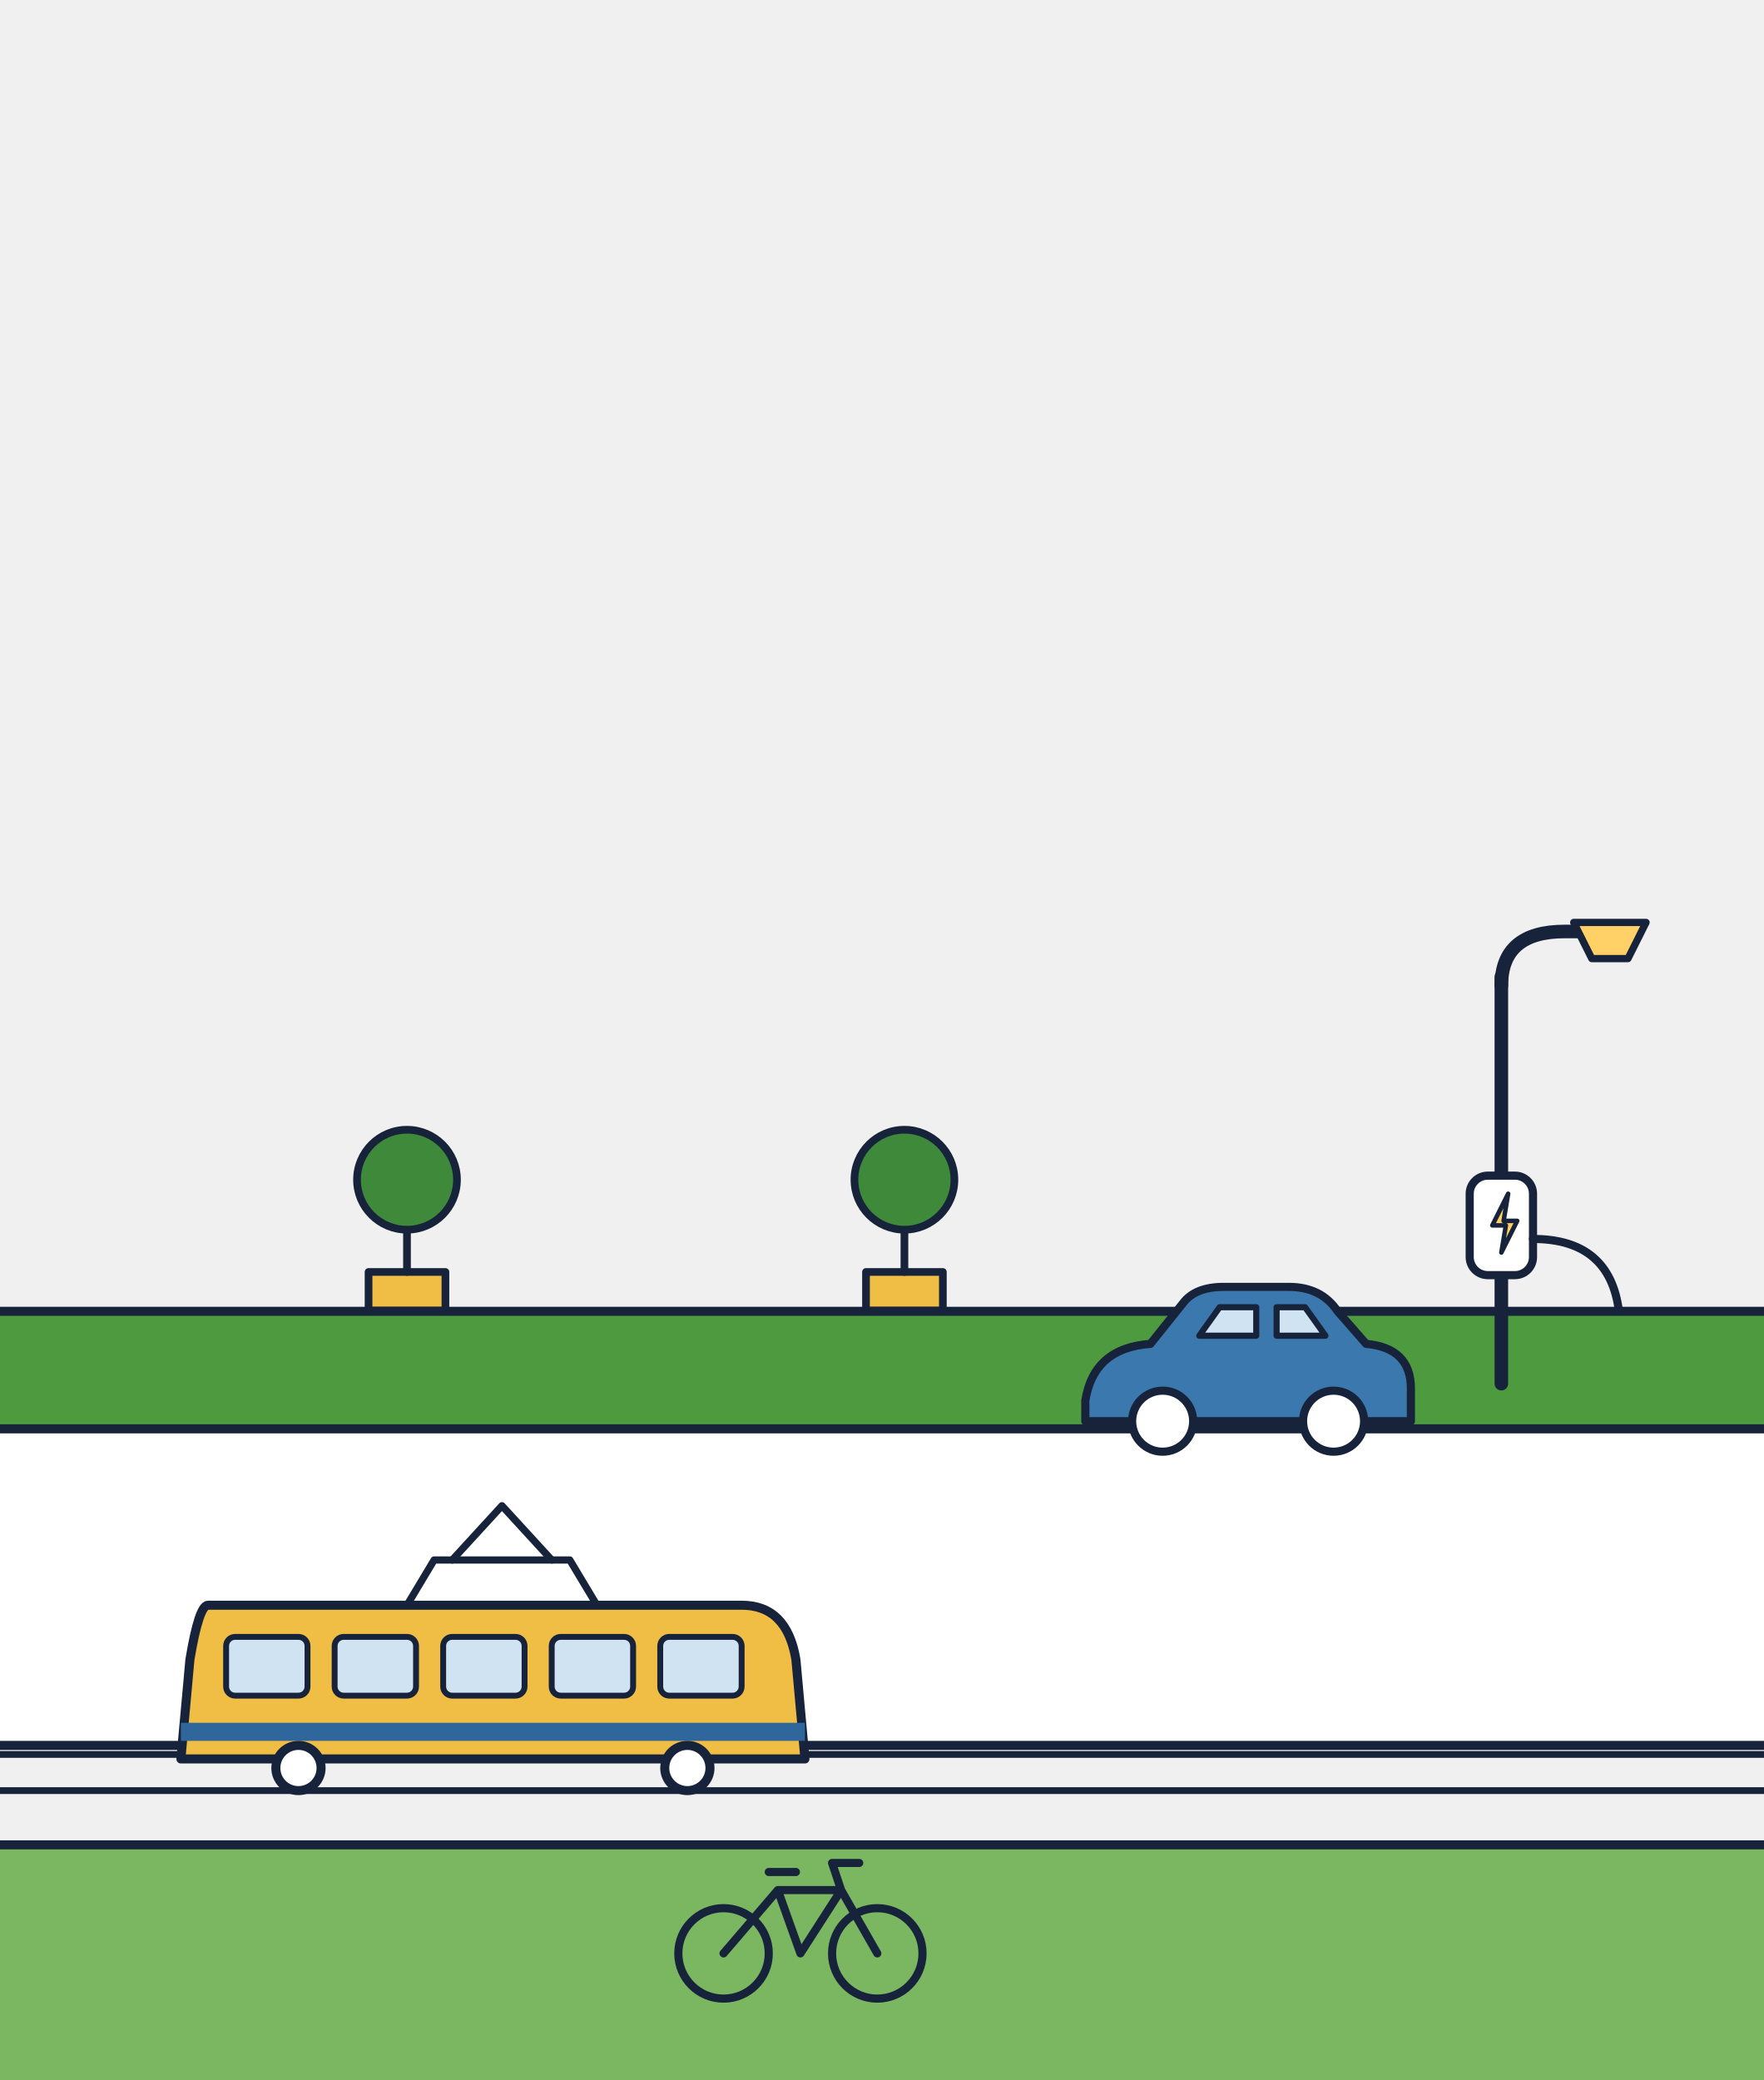
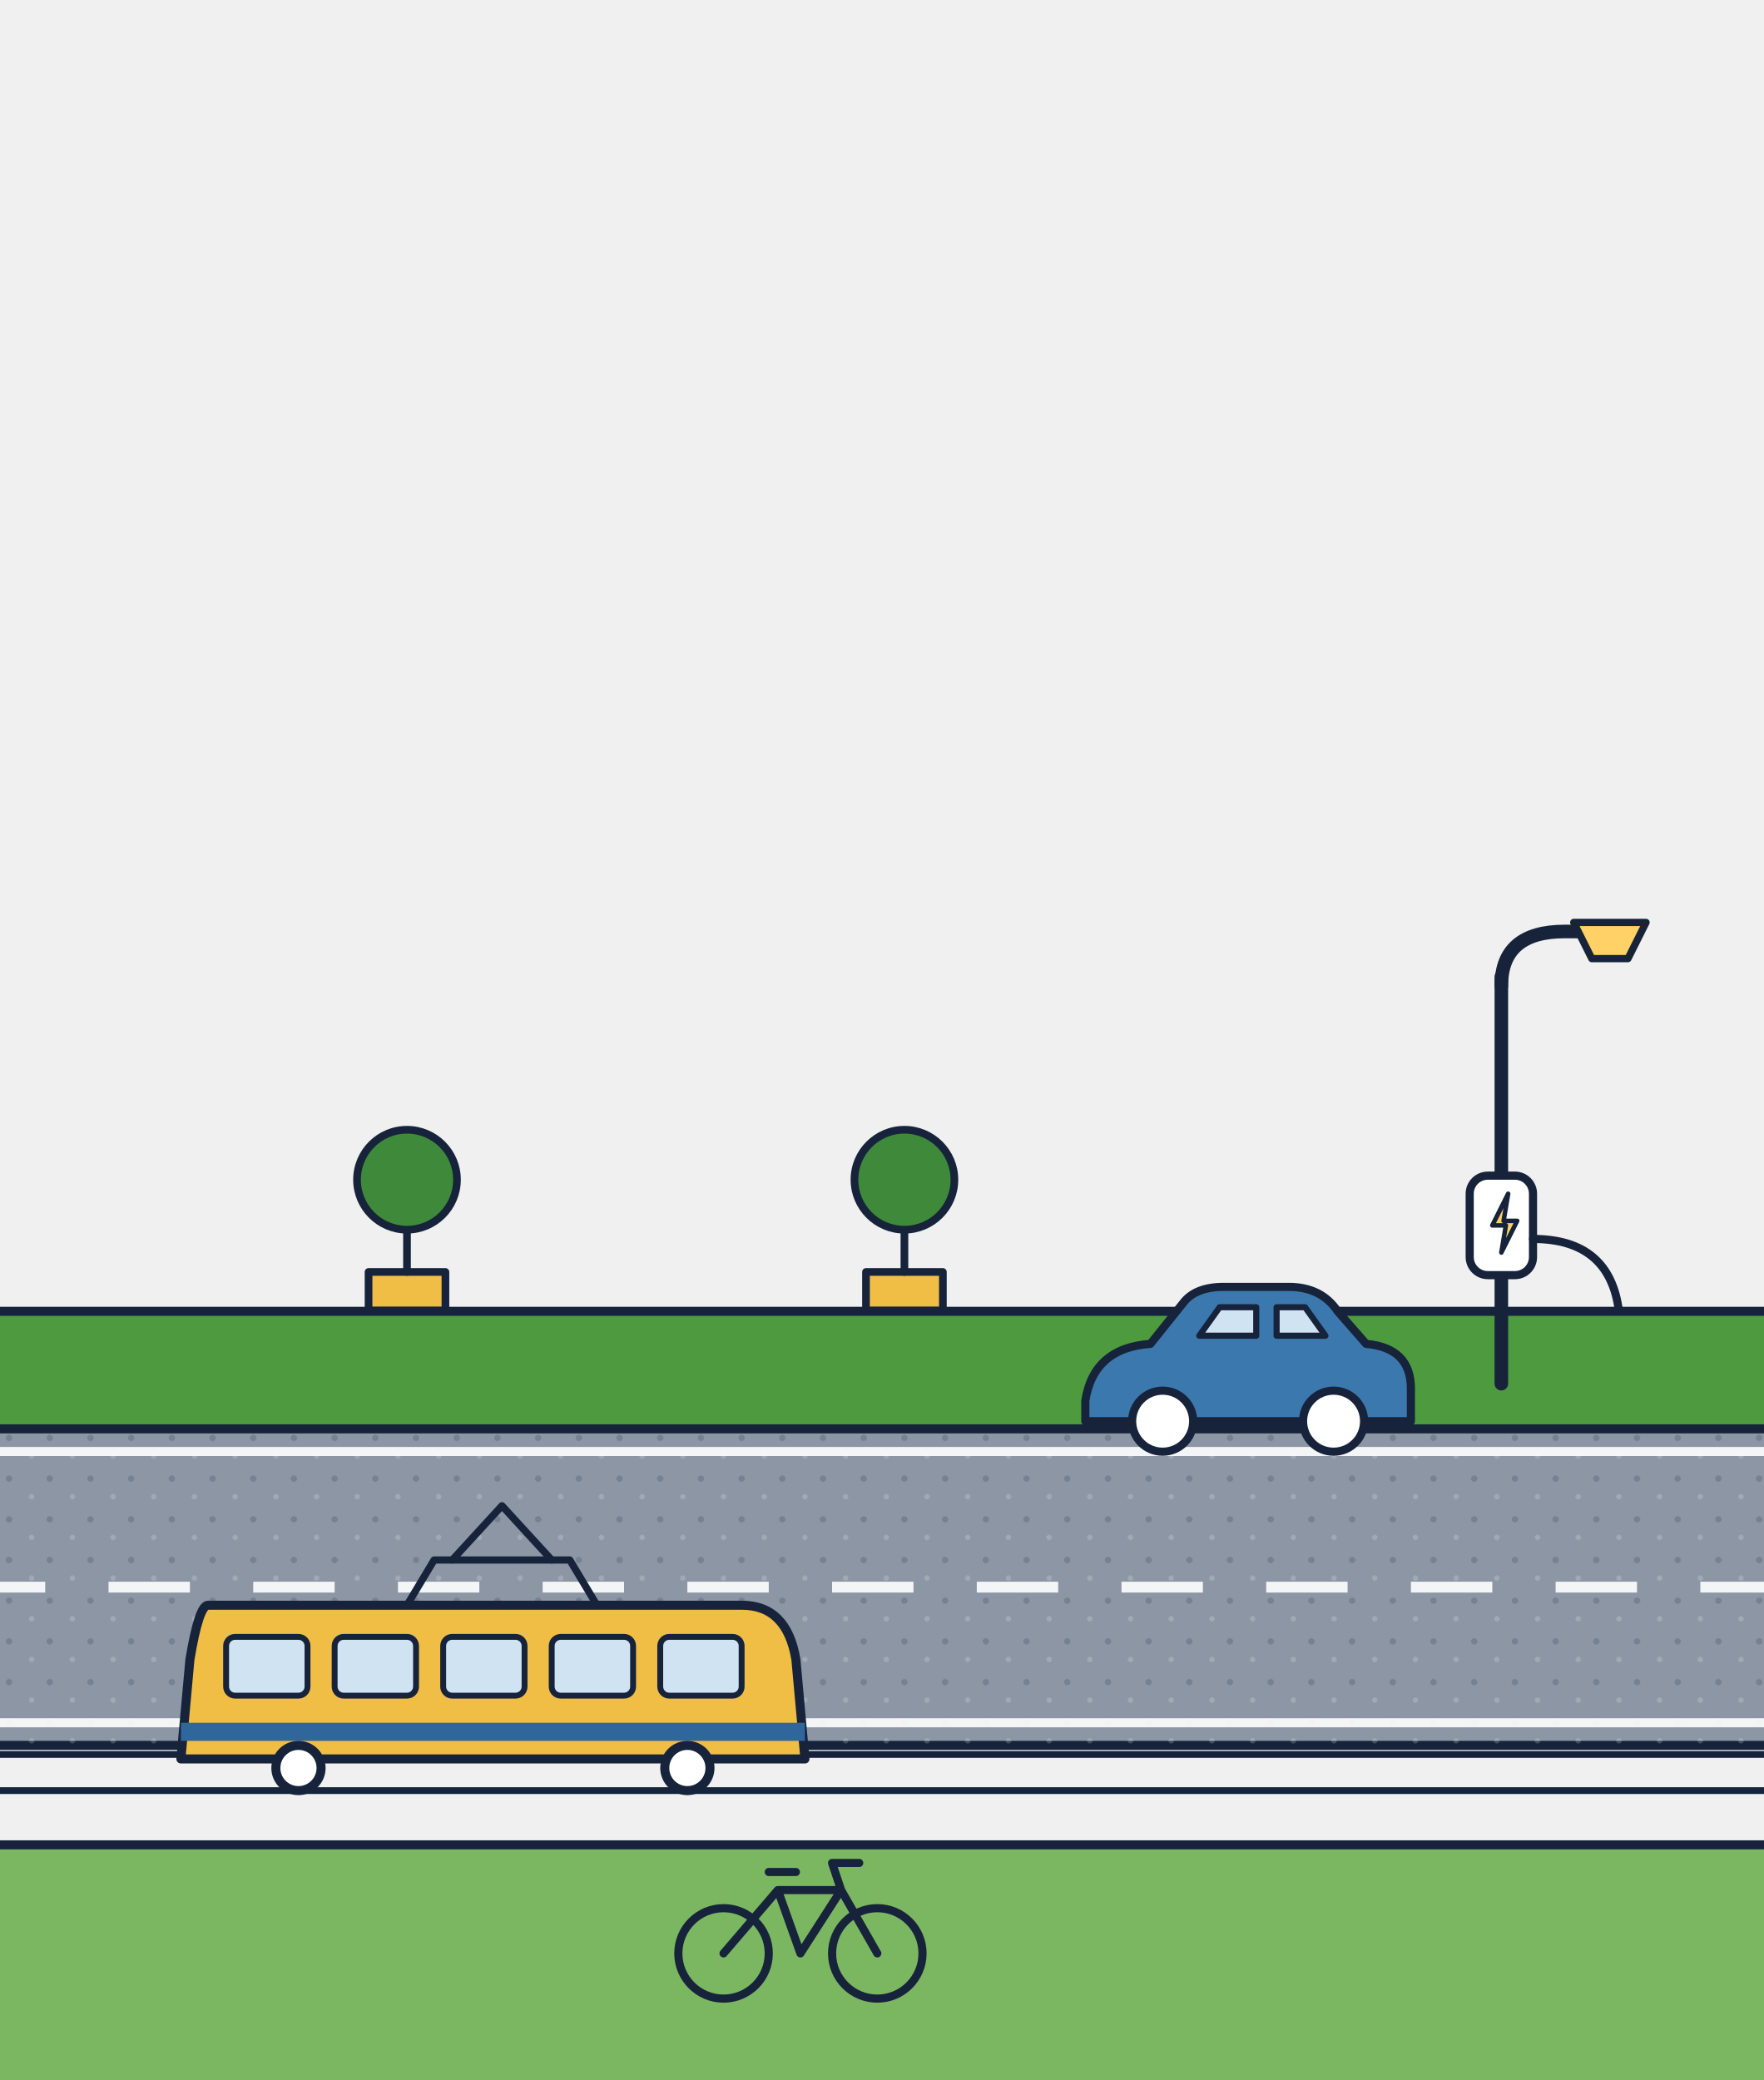
<svg xmlns="http://www.w3.org/2000/svg" viewBox="0 0 390 460" width="390" height="460" overflow="visible" aria-hidden="true">
  <defs>
    <filter id="shcityday" x="-10%" y="-10%" width="120%" height="130%">
      <feDropShadow dx="0" dy="3" stdDeviation="2" flood-color="#000" flood-opacity=".18" />
    </filter>
    <filter id="blcityday" x="-30%" y="-30%" width="160%" height="160%">
      <feGaussianBlur stdDeviation="4.5" />
    </filter>
    <filter id="bl2cityday" x="-30%" y="-30%" width="160%" height="160%">
      <feGaussianBlur stdDeviation="1.2" />
    </filter>
  </defs>
  <rect x="-40" y="290" width="470" height="26" fill="#4E9A3F" stroke="#16233A" stroke-width="2" stroke-linejoin="round" stroke-linecap="round" />
-   <rect x="-40" y="316" width="470" height="70" fill="#FFFFFF" stroke="#16233A" stroke-width="2" stroke-linejoin="round" stroke-linecap="round" />
+   <defs>
+     <pattern id="aspcityday" width="9" height="9" patternUnits="userSpaceOnUse">
+       <circle cx="2" cy="3" r=".7" fill="#16233A" fill-opacity=".18" />
+       <circle cx="7" cy="7" r=".6" fill="#FFFFFF" fill-opacity=".18" />
+     </pattern>
+   </defs>
+   <rect x="-40" y="316" width="470" height="70" fill="#8C96A5" stroke="#16233A" stroke-width="2" />
+   <rect x="-40" y="316" width="470" height="70" fill="url(#aspcityday)" />
+   <path d="M-40 321 H430 M-40 381 H430" stroke="#FFFFFF" stroke-opacity=".9" stroke-width="2" />
+   <path d="M-40 351.0 H430" stroke="#FFFFFF" stroke-opacity=".9" stroke-width="2.4" stroke-dasharray="18 14" />
  <path d="M-40 388 H430 M-40 396 H430" stroke="#16233A" stroke-width="1.5" />
  <g transform="translate(40 355)">
    <g stroke="#16233A" stroke-width="2" stroke-linejoin="round" stroke-linecap="round">
      <path d="M6 0 H124 Q134 0 136 12 L138 34 H0 L2 12 Q4 0 6 0Z" fill="#F0BE45" />
      <path d="M50 0 L56 -10 H86 L92 0" fill="none" stroke-width="1.6" />
      <path d="M60 -10 L71 -22 M71 -22 L82 -10" fill="none" stroke-width="1.6" />
      <rect x="10" y="7" width="18" height="13" rx="2" fill="#CFE3F3" stroke-width="1.3" />
      <rect x="34" y="7" width="18" height="13" rx="2" fill="#CFE3F3" stroke-width="1.3" />
      <rect x="58" y="7" width="18" height="13" rx="2" fill="#CFE3F3" stroke-width="1.3" />
      <rect x="82" y="7" width="18" height="13" rx="2" fill="#CFE3F3" stroke-width="1.3" />
      <rect x="106" y="7" width="18" height="13" rx="2" fill="#CFE3F3" stroke-width="1.3" />
      <rect x="0" y="26" width="138" height="4" fill="#2F679C" stroke="none" />
      <circle cx="26" cy="36" r="5" fill="#FFFFFF" />
      <circle cx="112" cy="36" r="5" fill="#FFFFFF" />
    </g>
  </g>
  <rect x="-40" y="408" width="470" height="160" fill="#7BB661" stroke="#16233A" stroke-width="2" stroke-linejoin="round" stroke-linecap="round" />
  <g transform="translate(332 216)">
    <g stroke="#16233A" stroke-width="2" stroke-linejoin="round" stroke-linecap="round">
      <path d="M0 0 V90" stroke-width="3" />
      <path d="M0 2 Q0 -10 14 -10 H22" fill="none" stroke-width="3" />
      <path d="M16 -12 H32 L28 -4 H20Z" fill="#FFD166" stroke-width="1.6" />
      <rect x="-7" y="44" width="14" height="22" rx="4" fill="#FFFFFF" stroke-width="1.8" />
      <path d="M1.5 48 L-2 55 H1 L0 61 L3.5 54 H0.5Z" fill="#FFD166" stroke-width="1" />
      <path d="M7 58 Q24 58 26 74" fill="none" stroke-width="1.8" />
    </g>
  </g>
  <g transform="translate(240 290) scale(.9)">
    <g stroke="#16233A" stroke-width="2" stroke-linejoin="round" stroke-linecap="round">
      <path d="M0 22 Q2 9 16 8 L24 -2 Q27 -6 34 -6 H50 Q58 -6 62 0 L69 8 Q80 9 80 19 V27 H0Z" fill="#3B78AE" />
      <path d="M28 6 L33 -1 H42 V6Z M47 6 V-1 H54 L59 6Z" fill="#CFE3F3" stroke-width="1.5" />
      <circle cx="19" cy="27" r="7.5" fill="#FFFFFF" />
      <circle cx="61" cy="27" r="7.5" fill="#FFFFFF" />
    </g>
  </g>
  <g transform="translate(90 266) scale(.85)">
    <g stroke="#16233A" stroke-width="2" stroke-linejoin="round" stroke-linecap="round">
      <rect x="-10" y="18" width="20" height="10" fill="#F0BE45" />
      <line x1="0" y1="0" x2="0" y2="18" />
      <circle cy="-6" r="13" fill="#3F8A3A" />
    </g>
  </g>
  <g transform="translate(200 266) scale(.85)">
    <g stroke="#16233A" stroke-width="2" stroke-linejoin="round" stroke-linecap="round">
      <rect x="-10" y="18" width="20" height="10" fill="#F0BE45" />
      <line x1="0" y1="0" x2="0" y2="18" />
      <circle cy="-6" r="13" fill="#3F8A3A" />
    </g>
  </g>
  <g transform="translate(160 420)">
    <g stroke="#16233A" stroke-width="1.8" stroke-linejoin="round" stroke-linecap="round" fill="none">
      <circle cx="0" cy="12" r="10" />
      <circle cx="34" cy="12" r="10" />
      <path d="M0 12 L12 -2 H26 L34 12 M12 -2 L17 12 L26 -2 M10 -6 H16 M26 -2 L24 -8 H30" />
    </g>
  </g>
</svg>
